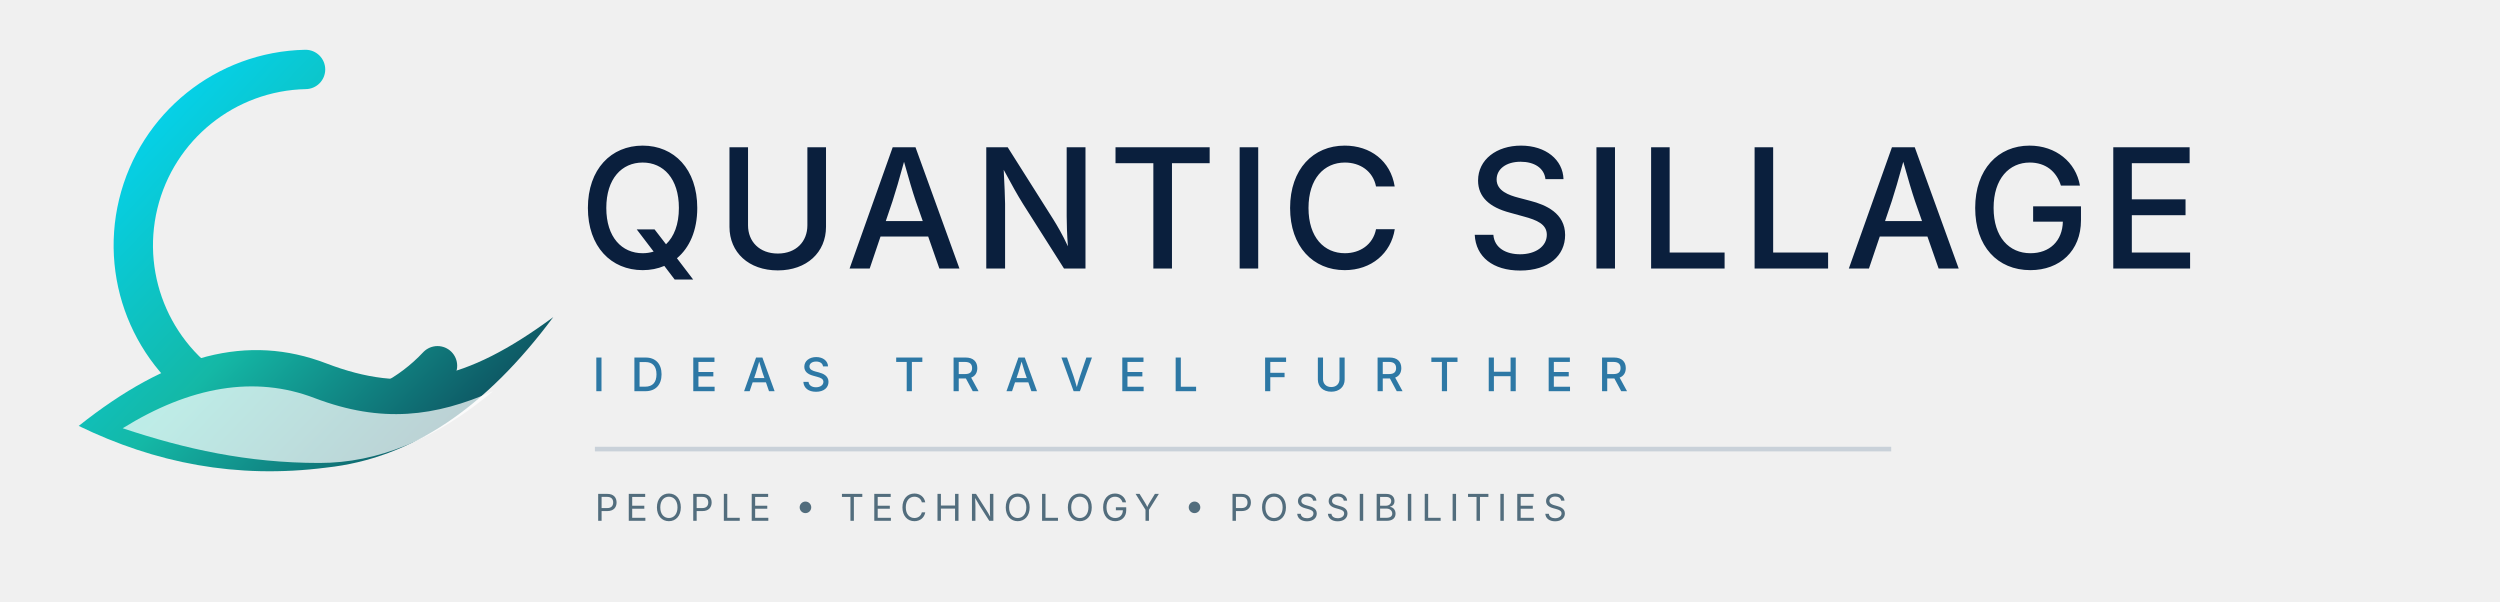
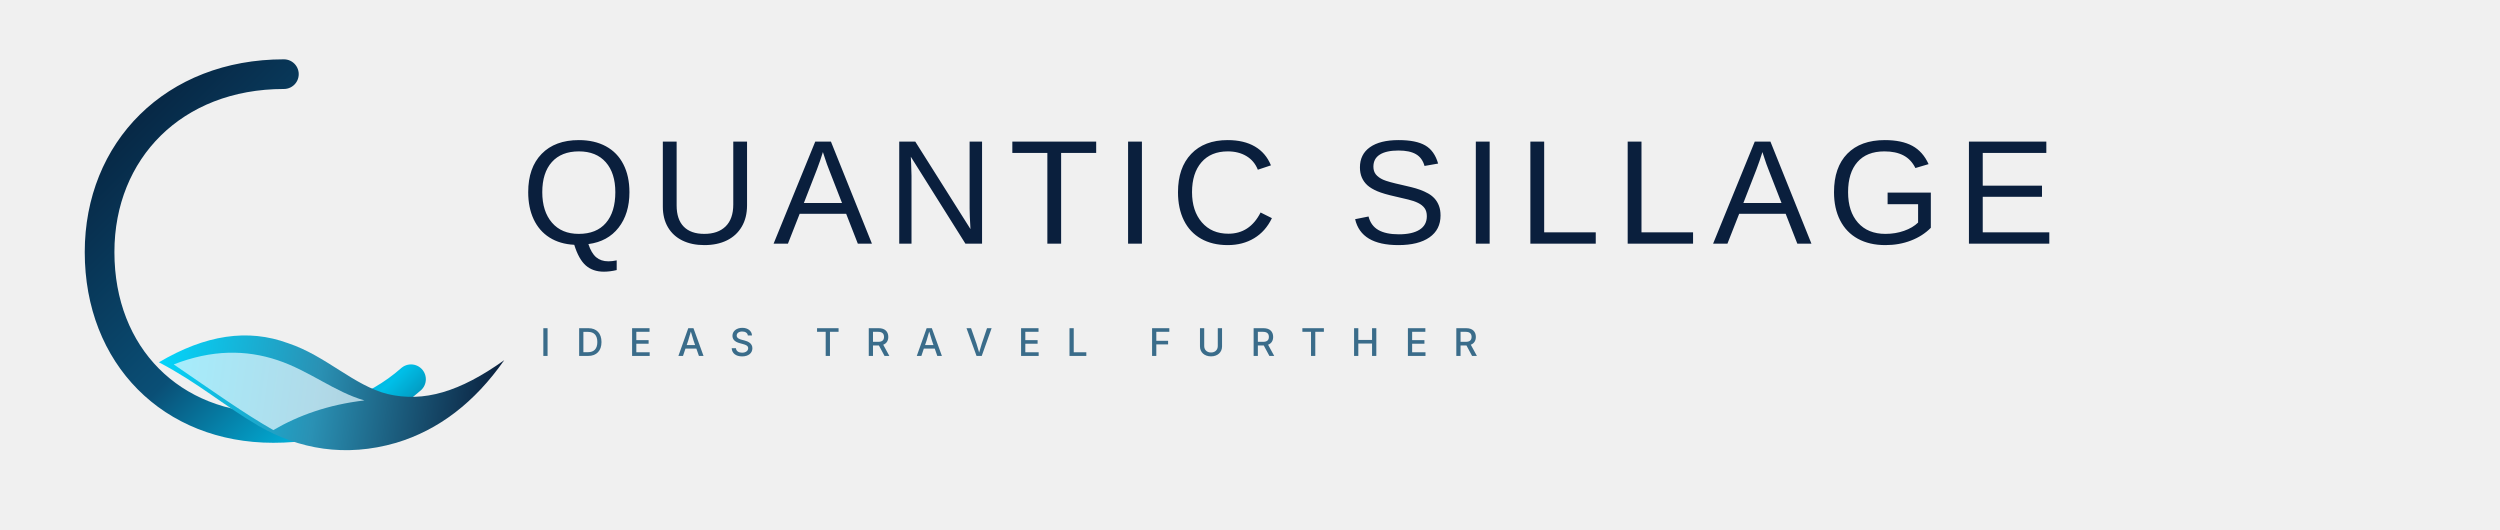
- <svg xmlns="http://www.w3.org/2000/svg" viewBox="0 0 1080 260" role="img" aria-labelledby="t">
+ <svg xmlns="http://www.w3.org/2000/svg" viewBox="0 0 1180 250" role="img" aria-label="Quantic Sillage — Ideas Travel Further">
  <defs>
-     <linearGradient id="g" x1="25" y1="24" x2="226" y2="214" gradientUnits="userSpaceOnUse">
+     <linearGradient id="ring" x1="32" y1="24" x2="220" y2="214" gradientUnits="userSpaceOnUse">
+       <stop offset="0" stop-color="#061a34" />
+       <stop offset=".5" stop-color="#0a4f76" />
+       <stop offset=".78" stop-color="#00bfe8" />
+       <stop offset="1" stop-color="#0A1F3D" />
+     </linearGradient>
+     <linearGradient id="wake" x1="64" y1="159" x2="228" y2="182" gradientUnits="userSpaceOnUse">
      <stop stop-color="#00D9FF" />
-       <stop offset=".45" stop-color="#14B8A6" />
+       <stop offset=".48" stop-color="#2a91b4" />
      <stop offset="1" stop-color="#0A1F3D" />
    </linearGradient>
  </defs>
-   <g transform="translate(14 10)">
-     <path d="M118 20a76 76 0 1 0 57 128" fill="none" stroke="url(#g)" stroke-width="17" stroke-linecap="round" />
-     <path d="M20 174c39-31 73-40 107-27 34 13 60 8 98-20-29 39-61 61-98 65-39 5-74-2-107-18Z" fill="url(#g)" />
-     <path d="M39 175c29-18 57-23 83-13 29 11 52 8 77-3-25 21-50 31-75 31-31 0-58-6-85-15Z" fill="#fff" opacity=".72" />
+   <g transform="translate(8 6)">
+     <path d="M126 29C74 29 39 65 39 113c0 49 34 83 82 83 25 0 48-8 65-23" fill="none" stroke="url(#ring)" stroke-width="14" stroke-linecap="round" />
+     <path d="M67 165c22-13 42-16 61-9 18 6 31 20 47 24 17 4 34-1 55-16-14 20-31 33-51 39-24 7-46 3-65-8-17-10-28-20-47-30Z" fill="url(#wake)" />
+     <path d="M74 166c18-7 34-7 49-2 15 5 27 15 41 19-17 2-31 7-43 14-14-8-28-18-47-31Z" fill="#eafaff" opacity=".7" />
  </g>
-   <text x="250" y="116" fill="#0A1F3D" font-family="Space Grotesk,Inter,Arial,sans-serif" font-size="72" font-weight="500" letter-spacing="4">QUANTIC SILLAGE</text>
-   <text x="256" y="169" fill="#2D78A5" font-family="Inter,Arial,sans-serif" font-size="20" font-weight="500" letter-spacing="11">IDEAS TRAVEL FURTHER</text>
-   <path d="M257 194h560" stroke="#C9D1D9" stroke-width="2" />
-   <text x="257" y="225" fill="#526D7D" font-family="Inter,Arial,sans-serif" font-size="16" letter-spacing="3">PEOPLE • TECHNOLOGY • POSSIBILITIES</text>
+   <text x="246" y="115" fill="#0A1F3D" font-family="Space Grotesk,Arial,sans-serif" font-size="70" font-weight="400" letter-spacing="7">QUANTIC SILLAGE</text>
+   <text x="255" y="168" fill="#3a6c8a" font-family="Inter,Arial,sans-serif" font-size="18" font-weight="500" letter-spacing="12">IDEAS TRAVEL FURTHER</text>
</svg>
